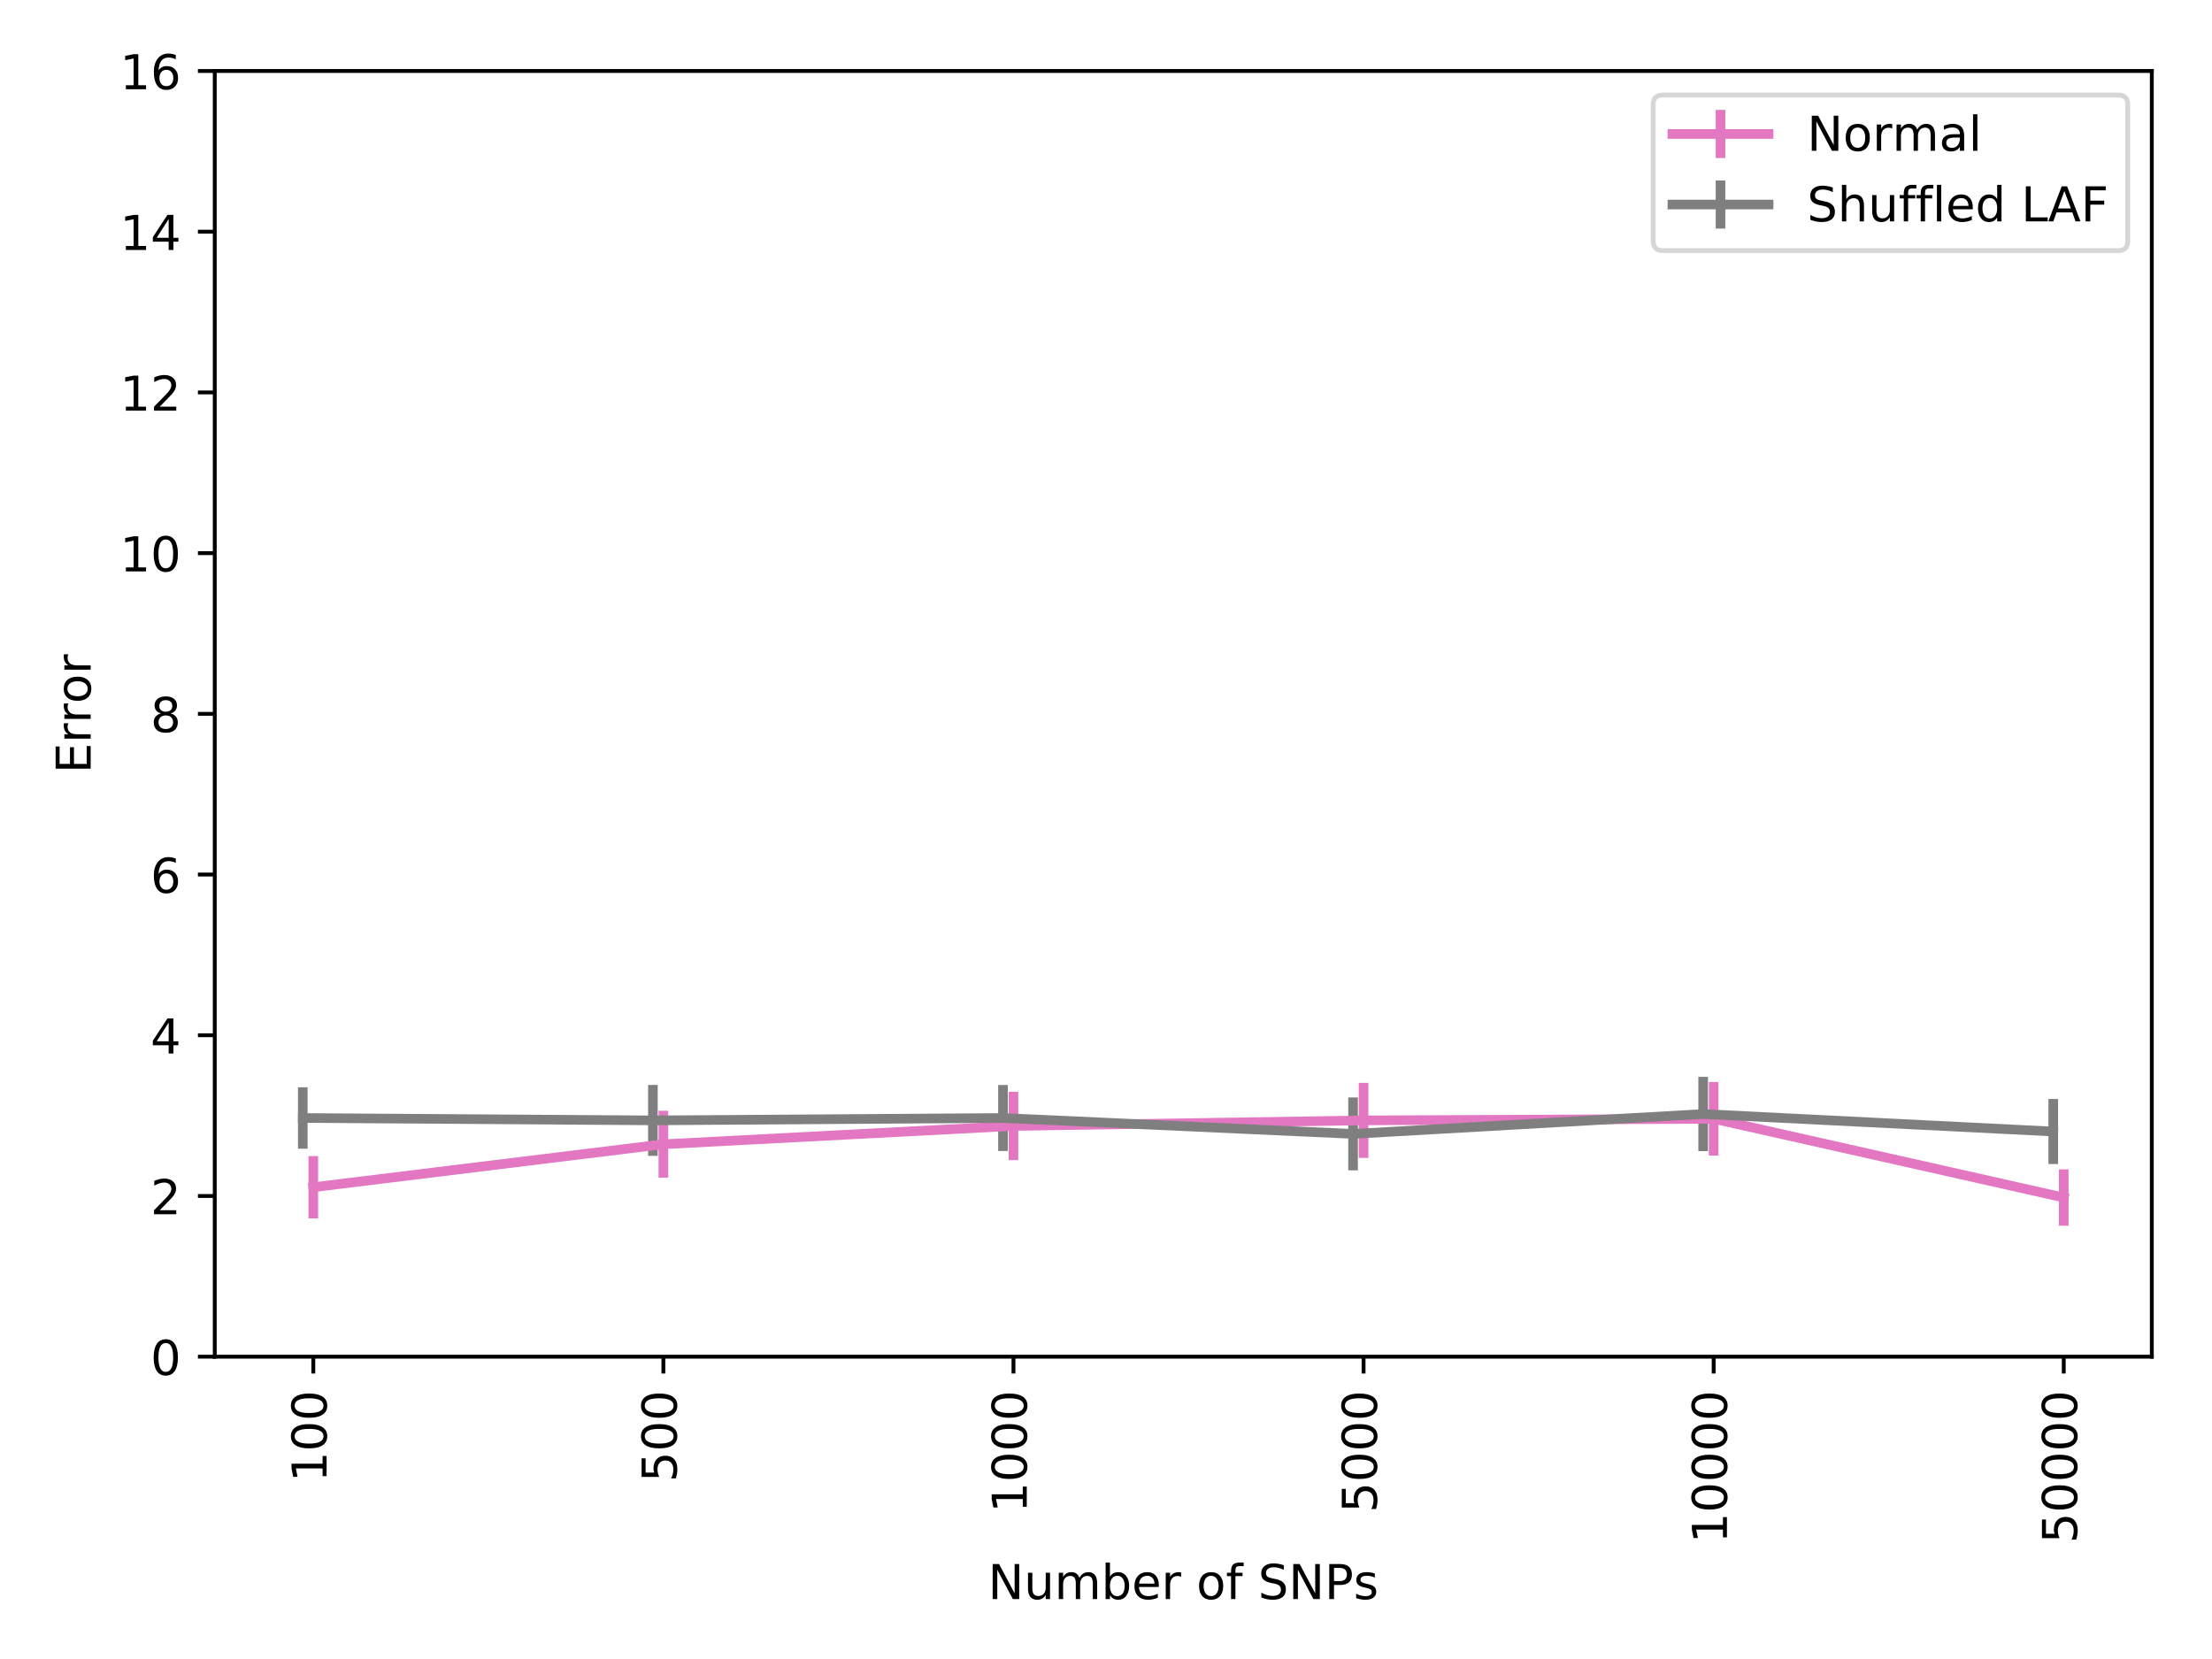
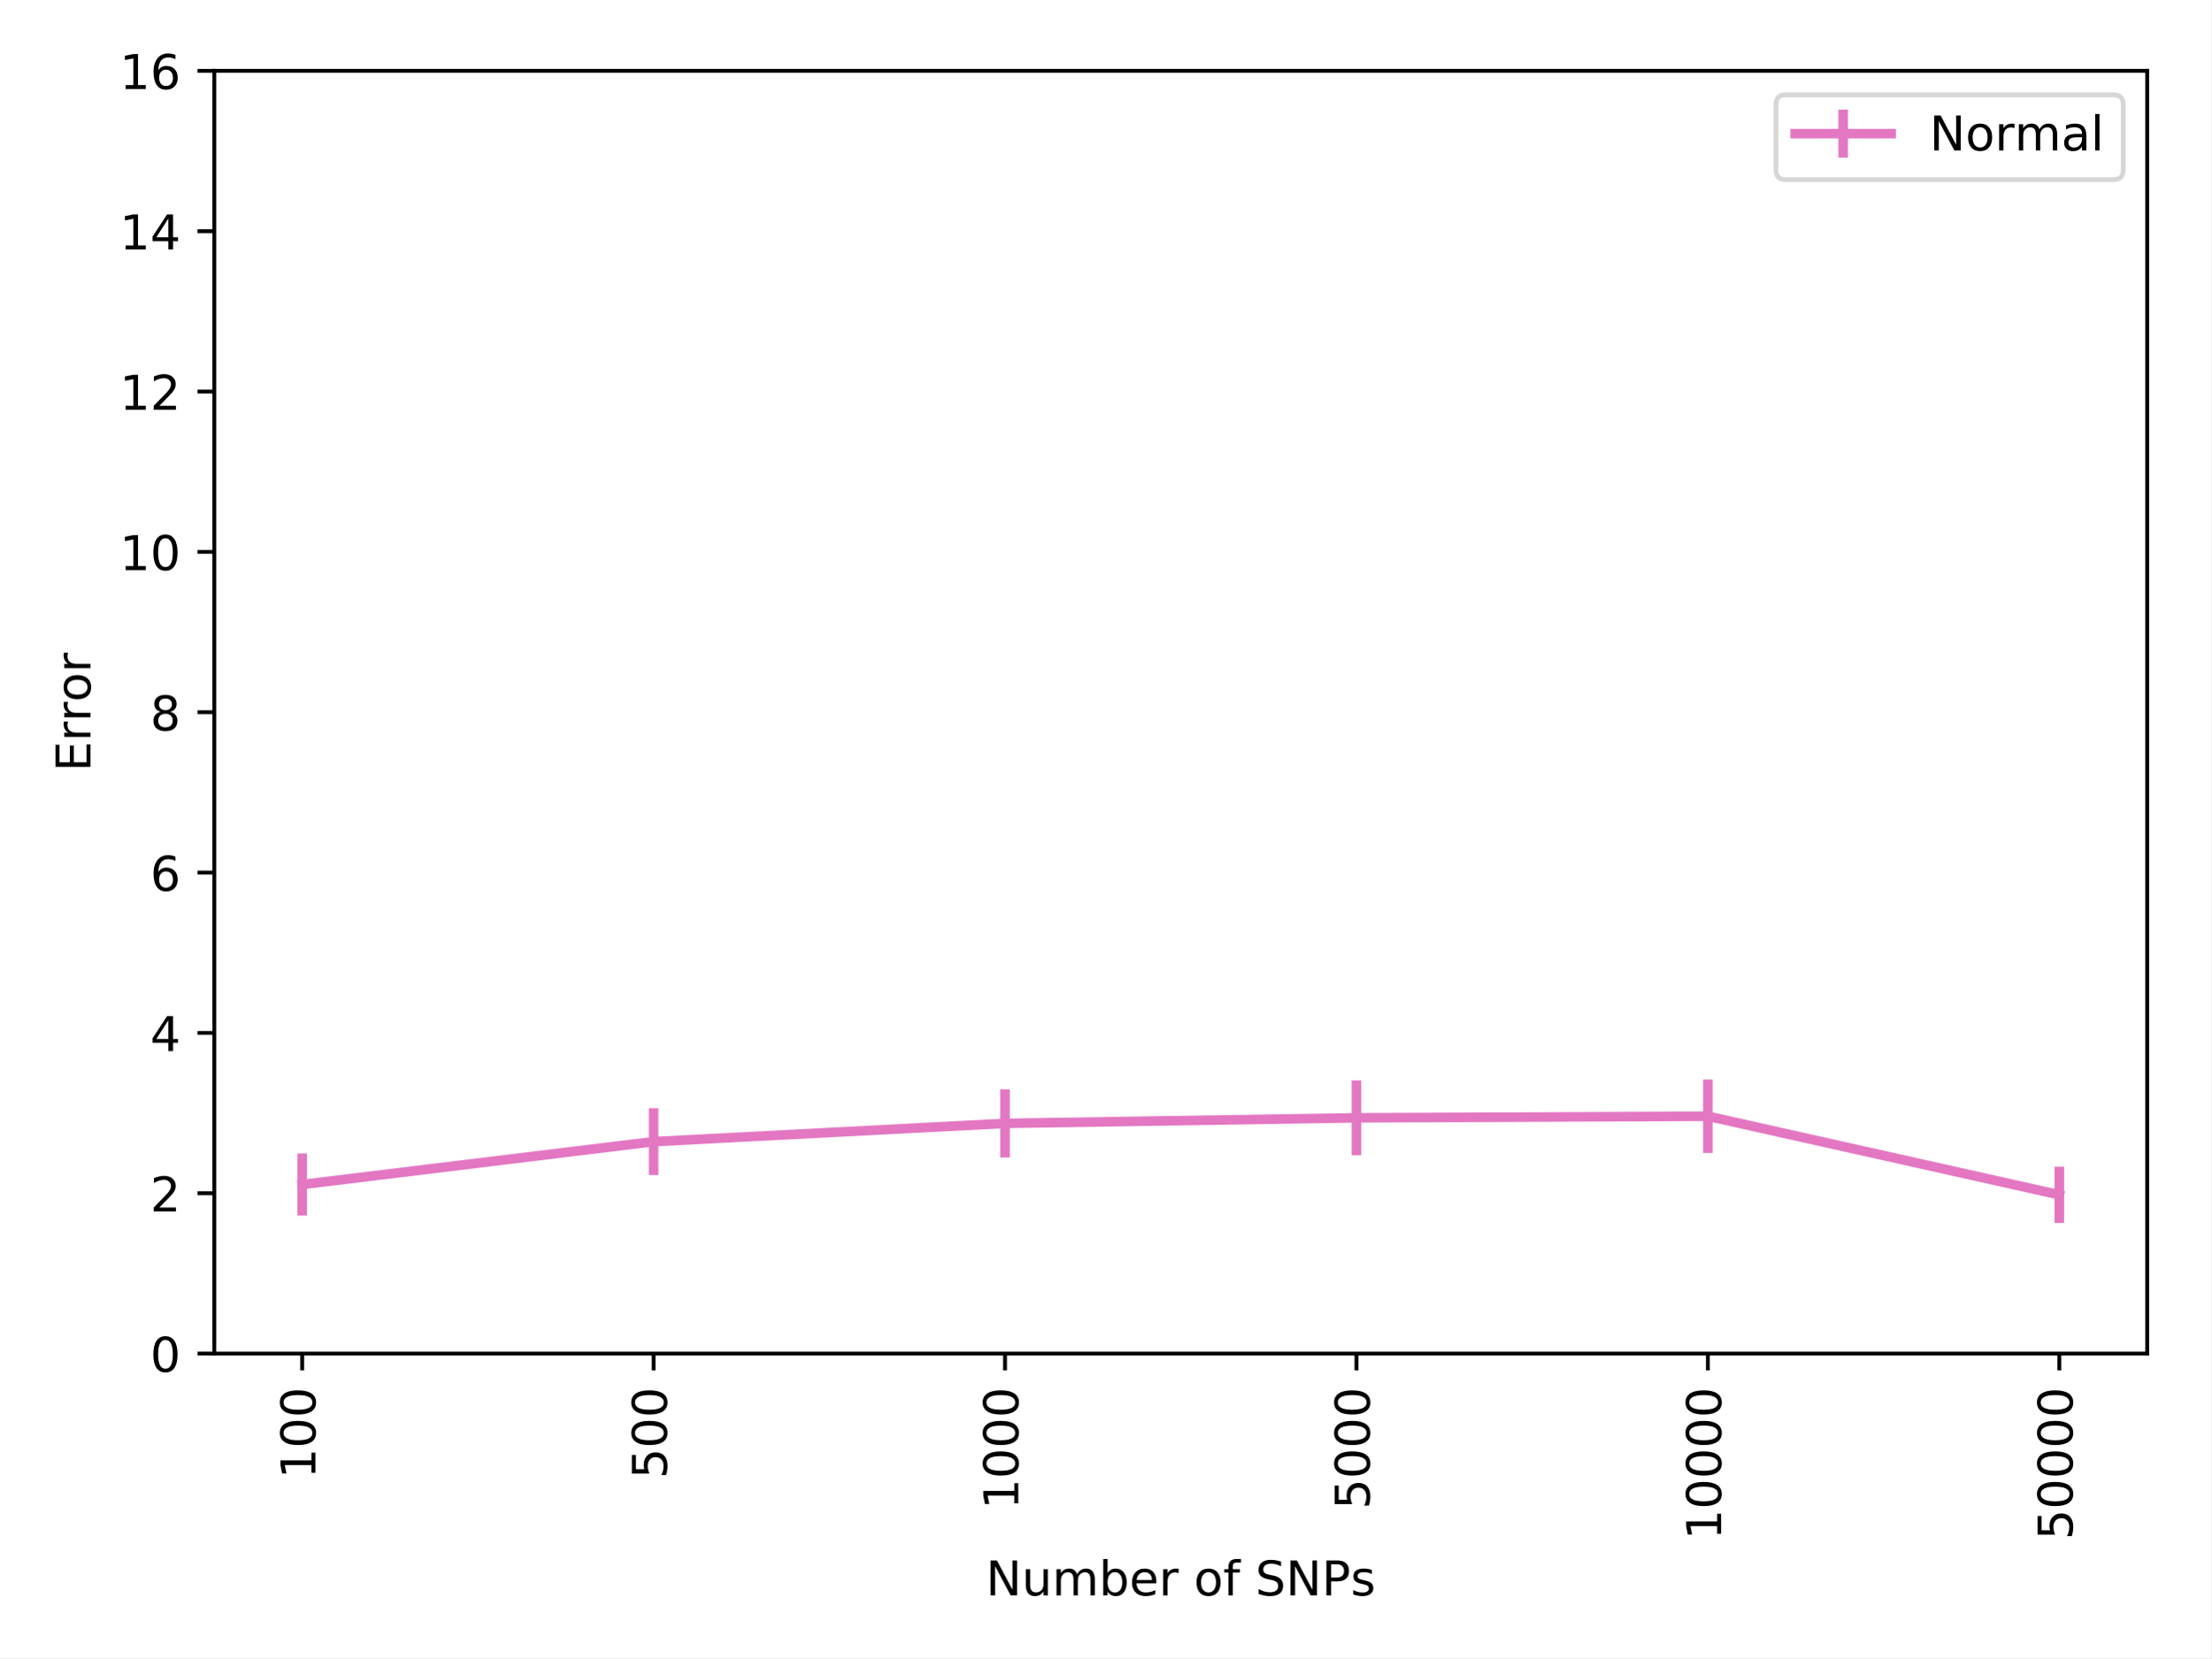
- <svg xmlns="http://www.w3.org/2000/svg" xmlns:xlink="http://www.w3.org/1999/xlink" height="345pt" version="1.1" viewBox="0 0 460 345" width="460pt">
+ <svg xmlns="http://www.w3.org/2000/svg" xmlns:xlink="http://www.w3.org/1999/xlink" height="345.6pt" version="1.1" viewBox="0 0 460.8 345.6" width="460.8pt">
  <defs>
    <style type="text/css">
*{stroke-linecap:butt;stroke-linejoin:round;}
  </style>
  </defs>
  <g id="figure_1">
    <g id="patch_1">
      <path d="M 0 345.6  L 460.8 345.6  L 460.8 0  L 0 0  z " style="fill:#ffffff;" />
    </g>
    <g id="axes_1">
      <g id="patch_2">
        <path d="M 44.66 282.13  L 447.48 282.13  L 447.48 14.76  L 44.66 14.76  z " style="fill:#ffffff;" />
      </g>
      <g id="matplotlib.axis_1">
        <g id="xtick_1">
          <g id="line2d_1">
            <defs>
-               <path d="M 0 0  L 0 3.5  " id="mb6bbd888e7" style="stroke:#000000;stroke-width:0.8;" />
-             </defs>
-             <g>
-               <use style="stroke:#000000;stroke-width:0.8;" x="65.154" xlink:href="#mb6bbd888e7" y="282.13" />
+               <path d="M 0 0  L 0 3.5  " id="m034afe7763" style="stroke:#000000;stroke-width:0.8;" />
+             </defs>
+             <g>
+               <use style="stroke:#000000;stroke-width:0.8;" x="62.97" xlink:href="#m034afe7763" y="282.13" />
            </g>
          </g>
          <g id="text_1">
            <defs>
              <path d="M 12.406 8.297  L 28.516 8.297  L 28.516 63.922  L 10.984 60.406  L 10.984 69.391  L 28.422 72.906  L 38.281 72.906  L 38.281 8.297  L 54.391 8.297  L 54.391 0  L 12.406 0  z " id="DejaVuSans-31" />
              <path d="M 31.781 66.406  Q 24.172 66.406 20.328 58.906  Q 16.5 51.422 16.5 36.375  Q 16.5 21.391 20.328 13.891  Q 24.172 6.391 31.781 6.391  Q 39.453 6.391 43.281 13.891  Q 47.125 21.391 47.125 36.375  Q 47.125 51.422 43.281 58.906  Q 39.453 66.406 31.781 66.406  z M 31.781 74.219  Q 44.047 74.219 50.516 64.516  Q 56.984 54.828 56.984 36.375  Q 56.984 17.969 50.516 8.266  Q 44.047 -1.422 31.781 -1.422  Q 19.531 -1.422 13.062 8.266  Q 6.594 17.969 6.594 36.375  Q 6.594 54.828 13.062 64.516  Q 19.531 74.219 31.781 74.219  z " id="DejaVuSans-30" />
            </defs>
-             <g transform="translate(67.91347 308.2175)rotate(-90)scale(0.1 -0.1)">
+             <g transform="translate(65.72938 308.2175)rotate(-90)scale(0.1 -0.1)">
              <use xlink:href="#DejaVuSans-31" />
              <use x="63.623" xlink:href="#DejaVuSans-30" />
              <use x="127.246" xlink:href="#DejaVuSans-30" />
            </g>
          </g>
        </g>
        <g id="xtick_2">
          <g id="line2d_2">
            <g>
-               <use style="stroke:#000000;stroke-width:0.8;" x="137.957" xlink:href="#mb6bbd888e7" y="282.13" />
+               <use style="stroke:#000000;stroke-width:0.8;" x="136.21" xlink:href="#m034afe7763" y="282.13" />
            </g>
          </g>
          <g id="text_2">
            <defs>
              <path d="M 10.797 72.906  L 49.516 72.906  L 49.516 64.594  L 19.828 64.594  L 19.828 46.734  Q 21.969 47.469 24.109 47.828  Q 26.266 48.188 28.422 48.188  Q 40.625 48.188 47.75 41.5  Q 54.891 34.812 54.891 23.391  Q 54.891 11.625 47.562 5.094  Q 40.234 -1.422 26.906 -1.422  Q 22.312 -1.422 17.547 -0.641  Q 12.797 0.141 7.719 1.703  L 7.719 11.625  Q 12.109 9.234 16.797 8.062  Q 21.484 6.891 26.703 6.891  Q 35.156 6.891 40.078 11.328  Q 45.016 15.766 45.016 23.391  Q 45.016 31 40.078 35.438  Q 35.156 39.891 26.703 39.891  Q 22.75 39.891 18.812 39.016  Q 14.891 38.141 10.797 36.281  z " id="DejaVuSans-35" />
            </defs>
-             <g transform="translate(140.7167 308.2175)rotate(-90)scale(0.1 -0.1)">
+             <g transform="translate(138.9694 308.2175)rotate(-90)scale(0.1 -0.1)">
              <use xlink:href="#DejaVuSans-35" />
              <use x="63.623" xlink:href="#DejaVuSans-30" />
              <use x="127.246" xlink:href="#DejaVuSans-30" />
            </g>
          </g>
        </g>
        <g id="xtick_3">
          <g id="line2d_3">
            <g>
-               <use style="stroke:#000000;stroke-width:0.8;" x="210.76" xlink:href="#mb6bbd888e7" y="282.13" />
+               <use style="stroke:#000000;stroke-width:0.8;" x="209.45" xlink:href="#m034afe7763" y="282.13" />
            </g>
          </g>
          <g id="text_3">
-             <g transform="translate(213.5198 314.58)rotate(-90)scale(0.1 -0.1)">
+             <g transform="translate(212.2094 314.58)rotate(-90)scale(0.1 -0.1)">
              <use xlink:href="#DejaVuSans-31" />
              <use x="63.623" xlink:href="#DejaVuSans-30" />
              <use x="127.246" xlink:href="#DejaVuSans-30" />
              <use x="190.869" xlink:href="#DejaVuSans-30" />
            </g>
          </g>
        </g>
        <g id="xtick_4">
          <g id="line2d_4">
            <g>
-               <use style="stroke:#000000;stroke-width:0.8;" x="283.564" xlink:href="#mb6bbd888e7" y="282.13" />
+               <use style="stroke:#000000;stroke-width:0.8;" x="282.69" xlink:href="#m034afe7763" y="282.13" />
            </g>
          </g>
          <g id="text_4">
-             <g transform="translate(286.323 314.58)rotate(-90)scale(0.1 -0.1)">
+             <g transform="translate(285.4494 314.58)rotate(-90)scale(0.1 -0.1)">
              <use xlink:href="#DejaVuSans-35" />
              <use x="63.623" xlink:href="#DejaVuSans-30" />
              <use x="127.246" xlink:href="#DejaVuSans-30" />
              <use x="190.869" xlink:href="#DejaVuSans-30" />
            </g>
          </g>
        </g>
        <g id="xtick_5">
          <g id="line2d_5">
            <g>
-               <use style="stroke:#000000;stroke-width:0.8;" x="356.367" xlink:href="#mb6bbd888e7" y="282.13" />
+               <use style="stroke:#000000;stroke-width:0.8;" x="355.93" xlink:href="#m034afe7763" y="282.13" />
            </g>
          </g>
          <g id="text_5">
-             <g transform="translate(359.1262 320.9425)rotate(-90)scale(0.1 -0.1)">
+             <g transform="translate(358.6894 320.9425)rotate(-90)scale(0.1 -0.1)">
              <use xlink:href="#DejaVuSans-31" />
              <use x="63.623" xlink:href="#DejaVuSans-30" />
              <use x="127.246" xlink:href="#DejaVuSans-30" />
              <use x="190.869" xlink:href="#DejaVuSans-30" />
              <use x="254.492" xlink:href="#DejaVuSans-30" />
            </g>
          </g>
        </g>
        <g id="xtick_6">
          <g id="line2d_6">
            <g>
-               <use style="stroke:#000000;stroke-width:0.8;" x="429.17" xlink:href="#mb6bbd888e7" y="282.13" />
+               <use style="stroke:#000000;stroke-width:0.8;" x="429.17" xlink:href="#m034afe7763" y="282.13" />
            </g>
          </g>
          <g id="text_6">
            <g transform="translate(431.9294 320.9425)rotate(-90)scale(0.1 -0.1)">
              <use xlink:href="#DejaVuSans-35" />
              <use x="63.623" xlink:href="#DejaVuSans-30" />
              <use x="127.246" xlink:href="#DejaVuSans-30" />
              <use x="190.869" xlink:href="#DejaVuSans-30" />
              <use x="254.492" xlink:href="#DejaVuSans-30" />
            </g>
          </g>
        </g>
        <g id="text_7">
          <defs>
            <path d="M 9.812 72.906  L 23.094 72.906  L 55.422 11.922  L 55.422 72.906  L 64.984 72.906  L 64.984 0  L 51.703 0  L 19.391 60.984  L 19.391 0  L 9.812 0  z " id="DejaVuSans-4e" />
            <path d="M 8.5 21.578  L 8.5 54.688  L 17.484 54.688  L 17.484 21.922  Q 17.484 14.156 20.5 10.266  Q 23.531 6.391 29.594 6.391  Q 36.859 6.391 41.078 11.031  Q 45.312 15.672 45.312 23.688  L 45.312 54.688  L 54.297 54.688  L 54.297 0  L 45.312 0  L 45.312 8.406  Q 42.047 3.422 37.719 1  Q 33.406 -1.422 27.688 -1.422  Q 18.266 -1.422 13.375 4.438  Q 8.5 10.297 8.5 21.578  z M 31.109 56  z " id="DejaVuSans-75" />
            <path d="M 52 44.188  Q 55.375 50.25 60.062 53.125  Q 64.75 56 71.094 56  Q 79.641 56 84.281 50.016  Q 88.922 44.047 88.922 33.016  L 88.922 0  L 79.891 0  L 79.891 32.719  Q 79.891 40.578 77.094 44.375  Q 74.312 48.188 68.609 48.188  Q 61.625 48.188 57.562 43.547  Q 53.516 38.922 53.516 30.906  L 53.516 0  L 44.484 0  L 44.484 32.719  Q 44.484 40.625 41.703 44.406  Q 38.922 48.188 33.109 48.188  Q 26.219 48.188 22.156 43.531  Q 18.109 38.875 18.109 30.906  L 18.109 0  L 9.078 0  L 9.078 54.688  L 18.109 54.688  L 18.109 46.188  Q 21.188 51.219 25.484 53.609  Q 29.781 56 35.688 56  Q 41.656 56 45.828 52.969  Q 50 49.953 52 44.188  z " id="DejaVuSans-6d" />
            <path d="M 48.688 27.297  Q 48.688 37.203 44.609 42.844  Q 40.531 48.484 33.406 48.484  Q 26.266 48.484 22.188 42.844  Q 18.109 37.203 18.109 27.297  Q 18.109 17.391 22.188 11.75  Q 26.266 6.109 33.406 6.109  Q 40.531 6.109 44.609 11.75  Q 48.688 17.391 48.688 27.297  z M 18.109 46.391  Q 20.953 51.266 25.266 53.625  Q 29.594 56 35.594 56  Q 45.562 56 51.781 48.094  Q 58.016 40.188 58.016 27.297  Q 58.016 14.406 51.781 6.484  Q 45.562 -1.422 35.594 -1.422  Q 29.594 -1.422 25.266 0.953  Q 20.953 3.328 18.109 8.203  L 18.109 0  L 9.078 0  L 9.078 75.984  L 18.109 75.984  z " id="DejaVuSans-62" />
            <path d="M 56.203 29.594  L 56.203 25.203  L 14.891 25.203  Q 15.484 15.922 20.484 11.062  Q 25.484 6.203 34.422 6.203  Q 39.594 6.203 44.453 7.469  Q 49.312 8.734 54.109 11.281  L 54.109 2.781  Q 49.266 0.734 44.188 -0.344  Q 39.109 -1.422 33.891 -1.422  Q 20.797 -1.422 13.156 6.188  Q 5.516 13.812 5.516 26.812  Q 5.516 40.234 12.766 48.109  Q 20.016 56 32.328 56  Q 43.359 56 49.781 48.891  Q 56.203 41.797 56.203 29.594  z M 47.219 32.234  Q 47.125 39.594 43.094 43.984  Q 39.062 48.391 32.422 48.391  Q 24.906 48.391 20.391 44.141  Q 15.875 39.891 15.188 32.172  z " id="DejaVuSans-65" />
            <path d="M 41.109 46.297  Q 39.594 47.172 37.812 47.578  Q 36.031 48 33.891 48  Q 26.266 48 22.188 43.047  Q 18.109 38.094 18.109 28.812  L 18.109 0  L 9.078 0  L 9.078 54.688  L 18.109 54.688  L 18.109 46.188  Q 20.953 51.172 25.484 53.578  Q 30.031 56 36.531 56  Q 37.453 56 38.578 55.875  Q 39.703 55.766 41.062 55.516  z " id="DejaVuSans-72" />
            <path id="DejaVuSans-20" />
            <path d="M 30.609 48.391  Q 23.391 48.391 19.188 42.75  Q 14.984 37.109 14.984 27.297  Q 14.984 17.484 19.156 11.844  Q 23.344 6.203 30.609 6.203  Q 37.797 6.203 41.984 11.859  Q 46.188 17.531 46.188 27.297  Q 46.188 37.016 41.984 42.703  Q 37.797 48.391 30.609 48.391  z M 30.609 56  Q 42.328 56 49.016 48.375  Q 55.719 40.766 55.719 27.297  Q 55.719 13.875 49.016 6.219  Q 42.328 -1.422 30.609 -1.422  Q 18.844 -1.422 12.172 6.219  Q 5.516 13.875 5.516 27.297  Q 5.516 40.766 12.172 48.375  Q 18.844 56 30.609 56  z " id="DejaVuSans-6f" />
            <path d="M 37.109 75.984  L 37.109 68.5  L 28.516 68.5  Q 23.688 68.5 21.797 66.547  Q 19.922 64.594 19.922 59.516  L 19.922 54.688  L 34.719 54.688  L 34.719 47.703  L 19.922 47.703  L 19.922 0  L 10.891 0  L 10.891 47.703  L 2.297 47.703  L 2.297 54.688  L 10.891 54.688  L 10.891 58.5  Q 10.891 67.625 15.141 71.797  Q 19.391 75.984 28.609 75.984  z " id="DejaVuSans-66" />
            <path d="M 53.516 70.516  L 53.516 60.891  Q 47.906 63.578 42.922 64.891  Q 37.938 66.219 33.297 66.219  Q 25.25 66.219 20.875 63.094  Q 16.5 59.969 16.5 54.203  Q 16.5 49.359 19.406 46.891  Q 22.312 44.438 30.422 42.922  L 36.375 41.703  Q 47.406 39.594 52.656 34.297  Q 57.906 29 57.906 20.125  Q 57.906 9.516 50.797 4.047  Q 43.703 -1.422 29.984 -1.422  Q 24.812 -1.422 18.969 -0.25  Q 13.141 0.922 6.891 3.219  L 6.891 13.375  Q 12.891 10.016 18.656 8.297  Q 24.422 6.594 29.984 6.594  Q 38.422 6.594 43.016 9.906  Q 47.609 13.234 47.609 19.391  Q 47.609 24.75 44.312 27.781  Q 41.016 30.812 33.5 32.328  L 27.484 33.5  Q 16.453 35.688 11.516 40.375  Q 6.594 45.062 6.594 53.422  Q 6.594 63.094 13.406 68.656  Q 20.219 74.219 32.172 74.219  Q 37.312 74.219 42.625 73.281  Q 47.953 72.359 53.516 70.516  z " id="DejaVuSans-53" />
            <path d="M 19.672 64.797  L 19.672 37.406  L 32.078 37.406  Q 38.969 37.406 42.719 40.969  Q 46.484 44.531 46.484 51.125  Q 46.484 57.672 42.719 61.234  Q 38.969 64.797 32.078 64.797  z M 9.812 72.906  L 32.078 72.906  Q 44.344 72.906 50.609 67.359  Q 56.891 61.812 56.891 51.125  Q 56.891 40.328 50.609 34.812  Q 44.344 29.297 32.078 29.297  L 19.672 29.297  L 19.672 0  L 9.812 0  z " id="DejaVuSans-50" />
            <path d="M 44.281 53.078  L 44.281 44.578  Q 40.484 46.531 36.375 47.5  Q 32.281 48.484 27.875 48.484  Q 21.188 48.484 17.844 46.438  Q 14.5 44.391 14.5 40.281  Q 14.5 37.156 16.891 35.375  Q 19.281 33.594 26.516 31.984  L 29.594 31.297  Q 39.156 29.25 43.188 25.516  Q 47.219 21.781 47.219 15.094  Q 47.219 7.469 41.188 3.016  Q 35.156 -1.422 24.609 -1.422  Q 20.219 -1.422 15.453 -0.562  Q 10.688 0.297 5.422 2  L 5.422 11.281  Q 10.406 8.688 15.234 7.391  Q 20.062 6.109 24.812 6.109  Q 31.156 6.109 34.562 8.281  Q 37.984 10.453 37.984 14.406  Q 37.984 18.062 35.516 20.016  Q 33.062 21.969 24.703 23.781  L 21.578 24.516  Q 13.234 26.266 9.516 29.906  Q 5.812 33.547 5.812 39.891  Q 5.812 47.609 11.281 51.797  Q 16.75 56 26.812 56  Q 31.781 56 36.172 55.266  Q 40.578 54.547 44.281 53.078  z " id="DejaVuSans-73" />
          </defs>
          <g transform="translate(205.4528 332.5409)scale(0.1 -0.1)">
            <use xlink:href="#DejaVuSans-4e" />
            <use x="74.805" xlink:href="#DejaVuSans-75" />
            <use x="138.184" xlink:href="#DejaVuSans-6d" />
            <use x="235.596" xlink:href="#DejaVuSans-62" />
            <use x="299.072" xlink:href="#DejaVuSans-65" />
            <use x="360.596" xlink:href="#DejaVuSans-72" />
            <use x="401.709" xlink:href="#DejaVuSans-20" />
            <use x="433.496" xlink:href="#DejaVuSans-6f" />
            <use x="494.678" xlink:href="#DejaVuSans-66" />
            <use x="529.883" xlink:href="#DejaVuSans-20" />
            <use x="561.67" xlink:href="#DejaVuSans-53" />
            <use x="625.146" xlink:href="#DejaVuSans-4e" />
            <use x="699.951" xlink:href="#DejaVuSans-50" />
            <use x="760.238" xlink:href="#DejaVuSans-73" />
          </g>
        </g>
      </g>
      <g id="matplotlib.axis_2">
        <g id="ytick_1">
          <g id="line2d_7">
            <defs>
-               <path d="M 0 0  L -3.5 0  " id="m9f24d6ee9a" style="stroke:#000000;stroke-width:0.8;" />
-             </defs>
-             <g>
-               <use style="stroke:#000000;stroke-width:0.8;" x="44.66" xlink:href="#m9f24d6ee9a" y="282.13" />
+               <path d="M 0 0  L -3.5 0  " id="m1fba97bf72" style="stroke:#000000;stroke-width:0.8;" />
+             </defs>
+             <g>
+               <use style="stroke:#000000;stroke-width:0.8;" x="44.66" xlink:href="#m1fba97bf72" y="282.13" />
            </g>
          </g>
          <g id="text_8">
            <g transform="translate(31.2975 285.9292)scale(0.1 -0.1)">
              <use xlink:href="#DejaVuSans-30" />
            </g>
          </g>
        </g>
        <g id="ytick_2">
          <g id="line2d_8">
            <g>
-               <use style="stroke:#000000;stroke-width:0.8;" x="44.66" xlink:href="#m9f24d6ee9a" y="248.709" />
+               <use style="stroke:#000000;stroke-width:0.8;" x="44.66" xlink:href="#m1fba97bf72" y="248.709" />
            </g>
          </g>
          <g id="text_9">
            <defs>
              <path d="M 19.188 8.297  L 53.609 8.297  L 53.609 0  L 7.328 0  L 7.328 8.297  Q 12.938 14.109 22.625 23.891  Q 32.328 33.688 34.812 36.531  Q 39.547 41.844 41.422 45.531  Q 43.312 49.219 43.312 52.781  Q 43.312 58.594 39.234 62.25  Q 35.156 65.922 28.609 65.922  Q 23.969 65.922 18.812 64.312  Q 13.672 62.703 7.812 59.422  L 7.812 69.391  Q 13.766 71.781 18.938 73  Q 24.125 74.219 28.422 74.219  Q 39.75 74.219 46.484 68.547  Q 53.219 62.891 53.219 53.422  Q 53.219 48.922 51.531 44.891  Q 49.859 40.875 45.406 35.406  Q 44.188 33.984 37.641 27.219  Q 31.109 20.453 19.188 8.297  z " id="DejaVuSans-32" />
            </defs>
            <g transform="translate(31.2975 252.508)scale(0.1 -0.1)">
              <use xlink:href="#DejaVuSans-32" />
            </g>
          </g>
        </g>
        <g id="ytick_3">
          <g id="line2d_9">
            <g>
-               <use style="stroke:#000000;stroke-width:0.8;" x="44.66" xlink:href="#m9f24d6ee9a" y="215.287" />
+               <use style="stroke:#000000;stroke-width:0.8;" x="44.66" xlink:href="#m1fba97bf72" y="215.287" />
            </g>
          </g>
          <g id="text_10">
            <defs>
              <path d="M 37.797 64.312  L 12.891 25.391  L 37.797 25.391  z M 35.203 72.906  L 47.609 72.906  L 47.609 25.391  L 58.016 25.391  L 58.016 17.188  L 47.609 17.188  L 47.609 0  L 37.797 0  L 37.797 17.188  L 4.891 17.188  L 4.891 26.703  z " id="DejaVuSans-34" />
            </defs>
            <g transform="translate(31.2975 219.0867)scale(0.1 -0.1)">
              <use xlink:href="#DejaVuSans-34" />
            </g>
          </g>
        </g>
        <g id="ytick_4">
          <g id="line2d_10">
            <g>
-               <use style="stroke:#000000;stroke-width:0.8;" x="44.66" xlink:href="#m9f24d6ee9a" y="181.866" />
+               <use style="stroke:#000000;stroke-width:0.8;" x="44.66" xlink:href="#m1fba97bf72" y="181.866" />
            </g>
          </g>
          <g id="text_11">
            <defs>
              <path d="M 33.016 40.375  Q 26.375 40.375 22.484 35.828  Q 18.609 31.297 18.609 23.391  Q 18.609 15.531 22.484 10.953  Q 26.375 6.391 33.016 6.391  Q 39.656 6.391 43.531 10.953  Q 47.406 15.531 47.406 23.391  Q 47.406 31.297 43.531 35.828  Q 39.656 40.375 33.016 40.375  z M 52.594 71.297  L 52.594 62.312  Q 48.875 64.062 45.094 64.984  Q 41.312 65.922 37.594 65.922  Q 27.828 65.922 22.672 59.328  Q 17.531 52.734 16.797 39.406  Q 19.672 43.656 24.016 45.922  Q 28.375 48.188 33.594 48.188  Q 44.578 48.188 50.953 41.516  Q 57.328 34.859 57.328 23.391  Q 57.328 12.156 50.688 5.359  Q 44.047 -1.422 33.016 -1.422  Q 20.359 -1.422 13.672 8.266  Q 6.984 17.969 6.984 36.375  Q 6.984 53.656 15.188 63.938  Q 23.391 74.219 37.203 74.219  Q 40.922 74.219 44.703 73.484  Q 48.484 72.75 52.594 71.297  z " id="DejaVuSans-36" />
            </defs>
            <g transform="translate(31.2975 185.6655)scale(0.1 -0.1)">
              <use xlink:href="#DejaVuSans-36" />
            </g>
          </g>
        </g>
        <g id="ytick_5">
          <g id="line2d_11">
            <g>
-               <use style="stroke:#000000;stroke-width:0.8;" x="44.66" xlink:href="#m9f24d6ee9a" y="148.445" />
+               <use style="stroke:#000000;stroke-width:0.8;" x="44.66" xlink:href="#m1fba97bf72" y="148.445" />
            </g>
          </g>
          <g id="text_12">
            <defs>
              <path d="M 31.781 34.625  Q 24.75 34.625 20.719 30.859  Q 16.703 27.094 16.703 20.516  Q 16.703 13.922 20.719 10.156  Q 24.75 6.391 31.781 6.391  Q 38.812 6.391 42.859 10.172  Q 46.922 13.969 46.922 20.516  Q 46.922 27.094 42.891 30.859  Q 38.875 34.625 31.781 34.625  z M 21.922 38.812  Q 15.578 40.375 12.031 44.719  Q 8.5 49.078 8.5 55.328  Q 8.5 64.062 14.719 69.141  Q 20.953 74.219 31.781 74.219  Q 42.672 74.219 48.875 69.141  Q 55.078 64.062 55.078 55.328  Q 55.078 49.078 51.531 44.719  Q 48 40.375 41.703 38.812  Q 48.828 37.156 52.797 32.312  Q 56.781 27.484 56.781 20.516  Q 56.781 9.906 50.312 4.234  Q 43.844 -1.422 31.781 -1.422  Q 19.734 -1.422 13.25 4.234  Q 6.781 9.906 6.781 20.516  Q 6.781 27.484 10.781 32.312  Q 14.797 37.156 21.922 38.812  z M 18.312 54.391  Q 18.312 48.734 21.844 45.562  Q 25.391 42.391 31.781 42.391  Q 38.141 42.391 41.719 45.562  Q 45.312 48.734 45.312 54.391  Q 45.312 60.062 41.719 63.234  Q 38.141 66.406 31.781 66.406  Q 25.391 66.406 21.844 63.234  Q 18.312 60.062 18.312 54.391  z " id="DejaVuSans-38" />
            </defs>
            <g transform="translate(31.2975 152.2442)scale(0.1 -0.1)">
              <use xlink:href="#DejaVuSans-38" />
            </g>
          </g>
        </g>
        <g id="ytick_6">
          <g id="line2d_12">
            <g>
-               <use style="stroke:#000000;stroke-width:0.8;" x="44.66" xlink:href="#m9f24d6ee9a" y="115.024" />
+               <use style="stroke:#000000;stroke-width:0.8;" x="44.66" xlink:href="#m1fba97bf72" y="115.024" />
            </g>
          </g>
          <g id="text_13">
            <g transform="translate(24.935 118.823)scale(0.1 -0.1)">
              <use xlink:href="#DejaVuSans-31" />
              <use x="63.623" xlink:href="#DejaVuSans-30" />
            </g>
          </g>
        </g>
        <g id="ytick_7">
          <g id="line2d_13">
            <g>
-               <use style="stroke:#000000;stroke-width:0.8;" x="44.66" xlink:href="#m9f24d6ee9a" y="81.603" />
+               <use style="stroke:#000000;stroke-width:0.8;" x="44.66" xlink:href="#m1fba97bf72" y="81.603" />
            </g>
          </g>
          <g id="text_14">
            <g transform="translate(24.935 85.40172)scale(0.1 -0.1)">
              <use xlink:href="#DejaVuSans-31" />
              <use x="63.623" xlink:href="#DejaVuSans-32" />
            </g>
          </g>
        </g>
        <g id="ytick_8">
          <g id="line2d_14">
            <g>
-               <use style="stroke:#000000;stroke-width:0.8;" x="44.66" xlink:href="#m9f24d6ee9a" y="48.181" />
+               <use style="stroke:#000000;stroke-width:0.8;" x="44.66" xlink:href="#m1fba97bf72" y="48.181" />
            </g>
          </g>
          <g id="text_15">
            <g transform="translate(24.935 51.98047)scale(0.1 -0.1)">
              <use xlink:href="#DejaVuSans-31" />
              <use x="63.623" xlink:href="#DejaVuSans-34" />
            </g>
          </g>
        </g>
        <g id="ytick_9">
          <g id="line2d_15">
            <g>
-               <use style="stroke:#000000;stroke-width:0.8;" x="44.66" xlink:href="#m9f24d6ee9a" y="14.76" />
+               <use style="stroke:#000000;stroke-width:0.8;" x="44.66" xlink:href="#m1fba97bf72" y="14.76" />
            </g>
          </g>
          <g id="text_16">
            <g transform="translate(24.935 18.55922)scale(0.1 -0.1)">
              <use xlink:href="#DejaVuSans-31" />
              <use x="63.623" xlink:href="#DejaVuSans-36" />
            </g>
          </g>
        </g>
        <g id="text_17">
          <defs>
            <path d="M 9.812 72.906  L 55.906 72.906  L 55.906 64.594  L 19.672 64.594  L 19.672 43.016  L 54.391 43.016  L 54.391 34.719  L 19.672 34.719  L 19.672 8.297  L 56.781 8.297  L 56.781 0  L 9.812 0  z " id="DejaVuSans-45" />
          </defs>
          <g transform="translate(18.85531 160.8278)rotate(-90)scale(0.1 -0.1)">
            <use xlink:href="#DejaVuSans-45" />
            <use x="63.184" xlink:href="#DejaVuSans-72" />
            <use x="104.281" xlink:href="#DejaVuSans-72" />
            <use x="145.363" xlink:href="#DejaVuSans-6f" />
            <use x="206.545" xlink:href="#DejaVuSans-72" />
          </g>
        </g>
      </g>
      <g id="LineCollection_1">
-         <path clip-path="url(#pbd7f9d06b2)" d="M 65.154 253.368  L 65.154 240.409  " style="fill:none;stroke:#e377c2;stroke-width:2;" />
-         <path clip-path="url(#pbd7f9d06b2)" d="M 137.957 244.915  L 137.957 230.994  " style="fill:none;stroke:#e377c2;stroke-width:2;" />
-         <path clip-path="url(#pbd7f9d06b2)" d="M 210.76 241.25  L 210.76 227.048  " style="fill:none;stroke:#e377c2;stroke-width:2;" />
-         <path clip-path="url(#pbd7f9d06b2)" d="M 283.564 240.795  L 283.564 225.187  " style="fill:none;stroke:#e377c2;stroke-width:2;" />
-         <path clip-path="url(#pbd7f9d06b2)" d="M 356.367 240.311  L 356.367 225.009  " style="fill:none;stroke:#e377c2;stroke-width:2;" />
-         <path clip-path="url(#pbd7f9d06b2)" d="M 429.17 254.904  L 429.17 243.176  " style="fill:none;stroke:#e377c2;stroke-width:2;" />
-       </g>
-       <g id="LineCollection_2">
-         <path clip-path="url(#pbd7f9d06b2)" d="M 62.97 238.882  L 62.97 226.107  " style="fill:none;stroke:#7f7f7f;stroke-width:2;" />
-         <path clip-path="url(#pbd7f9d06b2)" d="M 135.773 240.365  L 135.773 225.617  " style="fill:none;stroke:#7f7f7f;stroke-width:2;" />
-         <path clip-path="url(#pbd7f9d06b2)" d="M 208.576 239.358  L 208.576 225.631  " style="fill:none;stroke:#7f7f7f;stroke-width:2;" />
-         <path clip-path="url(#pbd7f9d06b2)" d="M 281.38 243.382  L 281.38 228.225  " style="fill:none;stroke:#7f7f7f;stroke-width:2;" />
-         <path clip-path="url(#pbd7f9d06b2)" d="M 354.183 239.389  L 354.183 223.945  " style="fill:none;stroke:#7f7f7f;stroke-width:2;" />
-         <path clip-path="url(#pbd7f9d06b2)" d="M 426.986 242.068  L 426.986 228.546  " style="fill:none;stroke:#7f7f7f;stroke-width:2;" />
+         <path clip-path="url(#pc4d625fa93)" d="M 62.97 253.368  L 62.97 240.409  " style="fill:none;stroke:#e377c2;stroke-width:2;" />
+         <path clip-path="url(#pc4d625fa93)" d="M 136.21 244.915  L 136.21 230.994  " style="fill:none;stroke:#e377c2;stroke-width:2;" />
+         <path clip-path="url(#pc4d625fa93)" d="M 209.45 241.25  L 209.45 227.048  " style="fill:none;stroke:#e377c2;stroke-width:2;" />
+         <path clip-path="url(#pc4d625fa93)" d="M 282.69 240.795  L 282.69 225.187  " style="fill:none;stroke:#e377c2;stroke-width:2;" />
+         <path clip-path="url(#pc4d625fa93)" d="M 355.93 240.311  L 355.93 225.009  " style="fill:none;stroke:#e377c2;stroke-width:2;" />
+         <path clip-path="url(#pc4d625fa93)" d="M 429.17 254.904  L 429.17 243.176  " style="fill:none;stroke:#e377c2;stroke-width:2;" />
      </g>
      <g id="line2d_16">
-         <path clip-path="url(#pbd7f9d06b2)" d="M 65.154 246.889  L 137.957 237.954  L 210.76 234.149  L 283.564 232.991  L 356.367 232.66  L 429.17 249.04  " style="fill:none;stroke:#e377c2;stroke-linecap:square;stroke-width:2;" />
-       </g>
-       <g id="line2d_17">
-         <path clip-path="url(#pbd7f9d06b2)" d="M 62.97 232.494  L 135.773 232.991  L 208.576 232.494  L 281.38 235.804  L 354.183 231.667  L 426.986 235.307  " style="fill:none;stroke:#7f7f7f;stroke-linecap:square;stroke-width:2;" />
+         <path clip-path="url(#pc4d625fa93)" d="M 62.97 246.889  L 136.21 237.954  L 209.45 234.149  L 282.69 232.991  L 355.93 232.66  L 429.17 249.04  " style="fill:none;stroke:#e377c2;stroke-linecap:square;stroke-width:2;" />
      </g>
      <g id="patch_3">
        <path d="M 44.66 282.13  L 44.66 14.76  " style="fill:none;stroke:#000000;stroke-linecap:square;stroke-linejoin:miter;stroke-width:0.8;" />
      </g>
      <g id="patch_4">
        <path d="M 447.48 282.13  L 447.48 14.76  " style="fill:none;stroke:#000000;stroke-linecap:square;stroke-linejoin:miter;stroke-width:0.8;" />
      </g>
      <g id="patch_5">
        <path d="M 44.66 282.13  L 447.48 282.13  " style="fill:none;stroke:#000000;stroke-linecap:square;stroke-linejoin:miter;stroke-width:0.8;" />
      </g>
      <g id="patch_6">
        <path d="M 44.66 14.76  L 447.48 14.76  " style="fill:none;stroke:#000000;stroke-linecap:square;stroke-linejoin:miter;stroke-width:0.8;" />
      </g>
      <g id="legend_1">
        <g id="patch_7">
-           <path d="M 345.791 52.116  L 440.48 52.116  Q 442.48 52.116 442.48 50.116  L 442.48 21.76  Q 442.48 19.76 440.48 19.76  L 345.791 19.76  Q 343.791 19.76 343.791 21.76  L 343.791 50.116  Q 343.791 52.116 345.791 52.116  z " style="fill:#ffffff;opacity:0.8;stroke:#cccccc;stroke-linejoin:miter;" />
-         </g>
-         <g id="LineCollection_3">
-           <path d="M 357.791 32.858  L 357.791 22.858  " style="fill:none;stroke:#e377c2;stroke-width:2;" />
-         </g>
-         <g id="line2d_18">
-           <path d="M 347.791 27.858  L 367.791 27.858  " style="fill:none;stroke:#e377c2;stroke-linecap:square;stroke-width:2;" />
-         </g>
-         <g id="line2d_19" />
+           <path d="M 372.124 37.438  L 440.48 37.438  Q 442.48 37.438 442.48 35.438  L 442.48 21.76  Q 442.48 19.76 440.48 19.76  L 372.124 19.76  Q 370.124 19.76 370.124 21.76  L 370.124 35.438  Q 370.124 37.438 372.124 37.438  z " style="fill:#ffffff;opacity:0.8;stroke:#cccccc;stroke-linejoin:miter;" />
+         </g>
+         <g id="LineCollection_2">
+           <path d="M 384.124 32.858  L 384.124 22.858  " style="fill:none;stroke:#e377c2;stroke-width:2;" />
+         </g>
+         <g id="line2d_17">
+           <path d="M 374.124 27.858  L 394.124 27.858  " style="fill:none;stroke:#e377c2;stroke-linecap:square;stroke-width:2;" />
+         </g>
+         <g id="line2d_18" />
        <g id="text_18">
          <defs>
            <path d="M 34.281 27.484  Q 23.391 27.484 19.188 25  Q 14.984 22.516 14.984 16.5  Q 14.984 11.719 18.141 8.906  Q 21.297 6.109 26.703 6.109  Q 34.188 6.109 38.703 11.406  Q 43.219 16.703 43.219 25.484  L 43.219 27.484  z M 52.203 31.203  L 52.203 0  L 43.219 0  L 43.219 8.297  Q 40.141 3.328 35.547 0.953  Q 30.953 -1.422 24.312 -1.422  Q 15.922 -1.422 10.953 3.297  Q 6 8.016 6 15.922  Q 6 25.141 12.172 29.828  Q 18.359 34.516 30.609 34.516  L 43.219 34.516  L 43.219 35.406  Q 43.219 41.609 39.141 45  Q 35.062 48.391 27.688 48.391  Q 23 48.391 18.547 47.266  Q 14.109 46.141 10.016 43.891  L 10.016 52.203  Q 14.938 54.109 19.578 55.047  Q 24.219 56 28.609 56  Q 40.484 56 46.344 49.844  Q 52.203 43.703 52.203 31.203  z " id="DejaVuSans-61" />
            <path d="M 9.422 75.984  L 18.406 75.984  L 18.406 0  L 9.422 0  z " id="DejaVuSans-6c" />
          </defs>
-           <g transform="translate(375.7909 31.35844)scale(0.1 -0.1)">
+           <g transform="translate(402.1237 31.35844)scale(0.1 -0.1)">
            <use xlink:href="#DejaVuSans-4e" />
            <use x="74.805" xlink:href="#DejaVuSans-6f" />
            <use x="135.986" xlink:href="#DejaVuSans-72" />
            <use x="177.084" xlink:href="#DejaVuSans-6d" />
            <use x="274.496" xlink:href="#DejaVuSans-61" />
            <use x="335.775" xlink:href="#DejaVuSans-6c" />
          </g>
        </g>
-         <g id="LineCollection_4">
-           <path d="M 357.791 47.537  L 357.791 37.537  " style="fill:none;stroke:#7f7f7f;stroke-width:2;" />
-         </g>
-         <g id="line2d_20">
-           <path d="M 347.791 42.537  L 367.791 42.537  " style="fill:none;stroke:#7f7f7f;stroke-linecap:square;stroke-width:2;" />
-         </g>
-         <g id="line2d_21" />
-         <g id="text_19">
-           <defs>
-             <path d="M 54.891 33.016  L 54.891 0  L 45.906 0  L 45.906 32.719  Q 45.906 40.484 42.875 44.328  Q 39.844 48.188 33.797 48.188  Q 26.516 48.188 22.312 43.547  Q 18.109 38.922 18.109 30.906  L 18.109 0  L 9.078 0  L 9.078 75.984  L 18.109 75.984  L 18.109 46.188  Q 21.344 51.125 25.703 53.562  Q 30.078 56 35.797 56  Q 45.219 56 50.047 50.172  Q 54.891 44.344 54.891 33.016  z " id="DejaVuSans-68" />
-             <path d="M 45.406 46.391  L 45.406 75.984  L 54.391 75.984  L 54.391 0  L 45.406 0  L 45.406 8.203  Q 42.578 3.328 38.25 0.953  Q 33.938 -1.422 27.875 -1.422  Q 17.969 -1.422 11.734 6.484  Q 5.516 14.406 5.516 27.297  Q 5.516 40.188 11.734 48.094  Q 17.969 56 27.875 56  Q 33.938 56 38.25 53.625  Q 42.578 51.266 45.406 46.391  z M 14.797 27.297  Q 14.797 17.391 18.875 11.75  Q 22.953 6.109 30.078 6.109  Q 37.203 6.109 41.297 11.75  Q 45.406 17.391 45.406 27.297  Q 45.406 37.203 41.297 42.844  Q 37.203 48.484 30.078 48.484  Q 22.953 48.484 18.875 42.844  Q 14.797 37.203 14.797 27.297  z " id="DejaVuSans-64" />
-             <path d="M 9.812 72.906  L 19.672 72.906  L 19.672 8.297  L 55.172 8.297  L 55.172 0  L 9.812 0  z " id="DejaVuSans-4c" />
-             <path d="M 34.188 63.188  L 20.797 26.906  L 47.609 26.906  z M 28.609 72.906  L 39.797 72.906  L 67.578 0  L 57.328 0  L 50.688 18.703  L 17.828 18.703  L 11.188 0  L 0.781 0  z " id="DejaVuSans-41" />
-             <path d="M 9.812 72.906  L 51.703 72.906  L 51.703 64.594  L 19.672 64.594  L 19.672 43.109  L 48.578 43.109  L 48.578 34.812  L 19.672 34.812  L 19.672 0  L 9.812 0  z " id="DejaVuSans-46" />
-           </defs>
-           <g transform="translate(375.7909 46.03656)scale(0.1 -0.1)">
-             <use xlink:href="#DejaVuSans-53" />
-             <use x="63.477" xlink:href="#DejaVuSans-68" />
-             <use x="126.855" xlink:href="#DejaVuSans-75" />
-             <use x="190.234" xlink:href="#DejaVuSans-66" />
-             <use x="225.439" xlink:href="#DejaVuSans-66" />
-             <use x="260.645" xlink:href="#DejaVuSans-6c" />
-             <use x="288.428" xlink:href="#DejaVuSans-65" />
-             <use x="349.951" xlink:href="#DejaVuSans-64" />
-             <use x="413.428" xlink:href="#DejaVuSans-20" />
-             <use x="445.215" xlink:href="#DejaVuSans-4c" />
-             <use x="500.959" xlink:href="#DejaVuSans-41" />
-             <use x="569.367" xlink:href="#DejaVuSans-46" />
-           </g>
-         </g>
      </g>
    </g>
  </g>
  <defs>
-     <clipPath id="pbd7f9d06b2">
+     <clipPath id="pc4d625fa93">
      <rect height="267.37" width="402.82" x="44.66" y="14.76" />
    </clipPath>
  </defs>
</svg>
